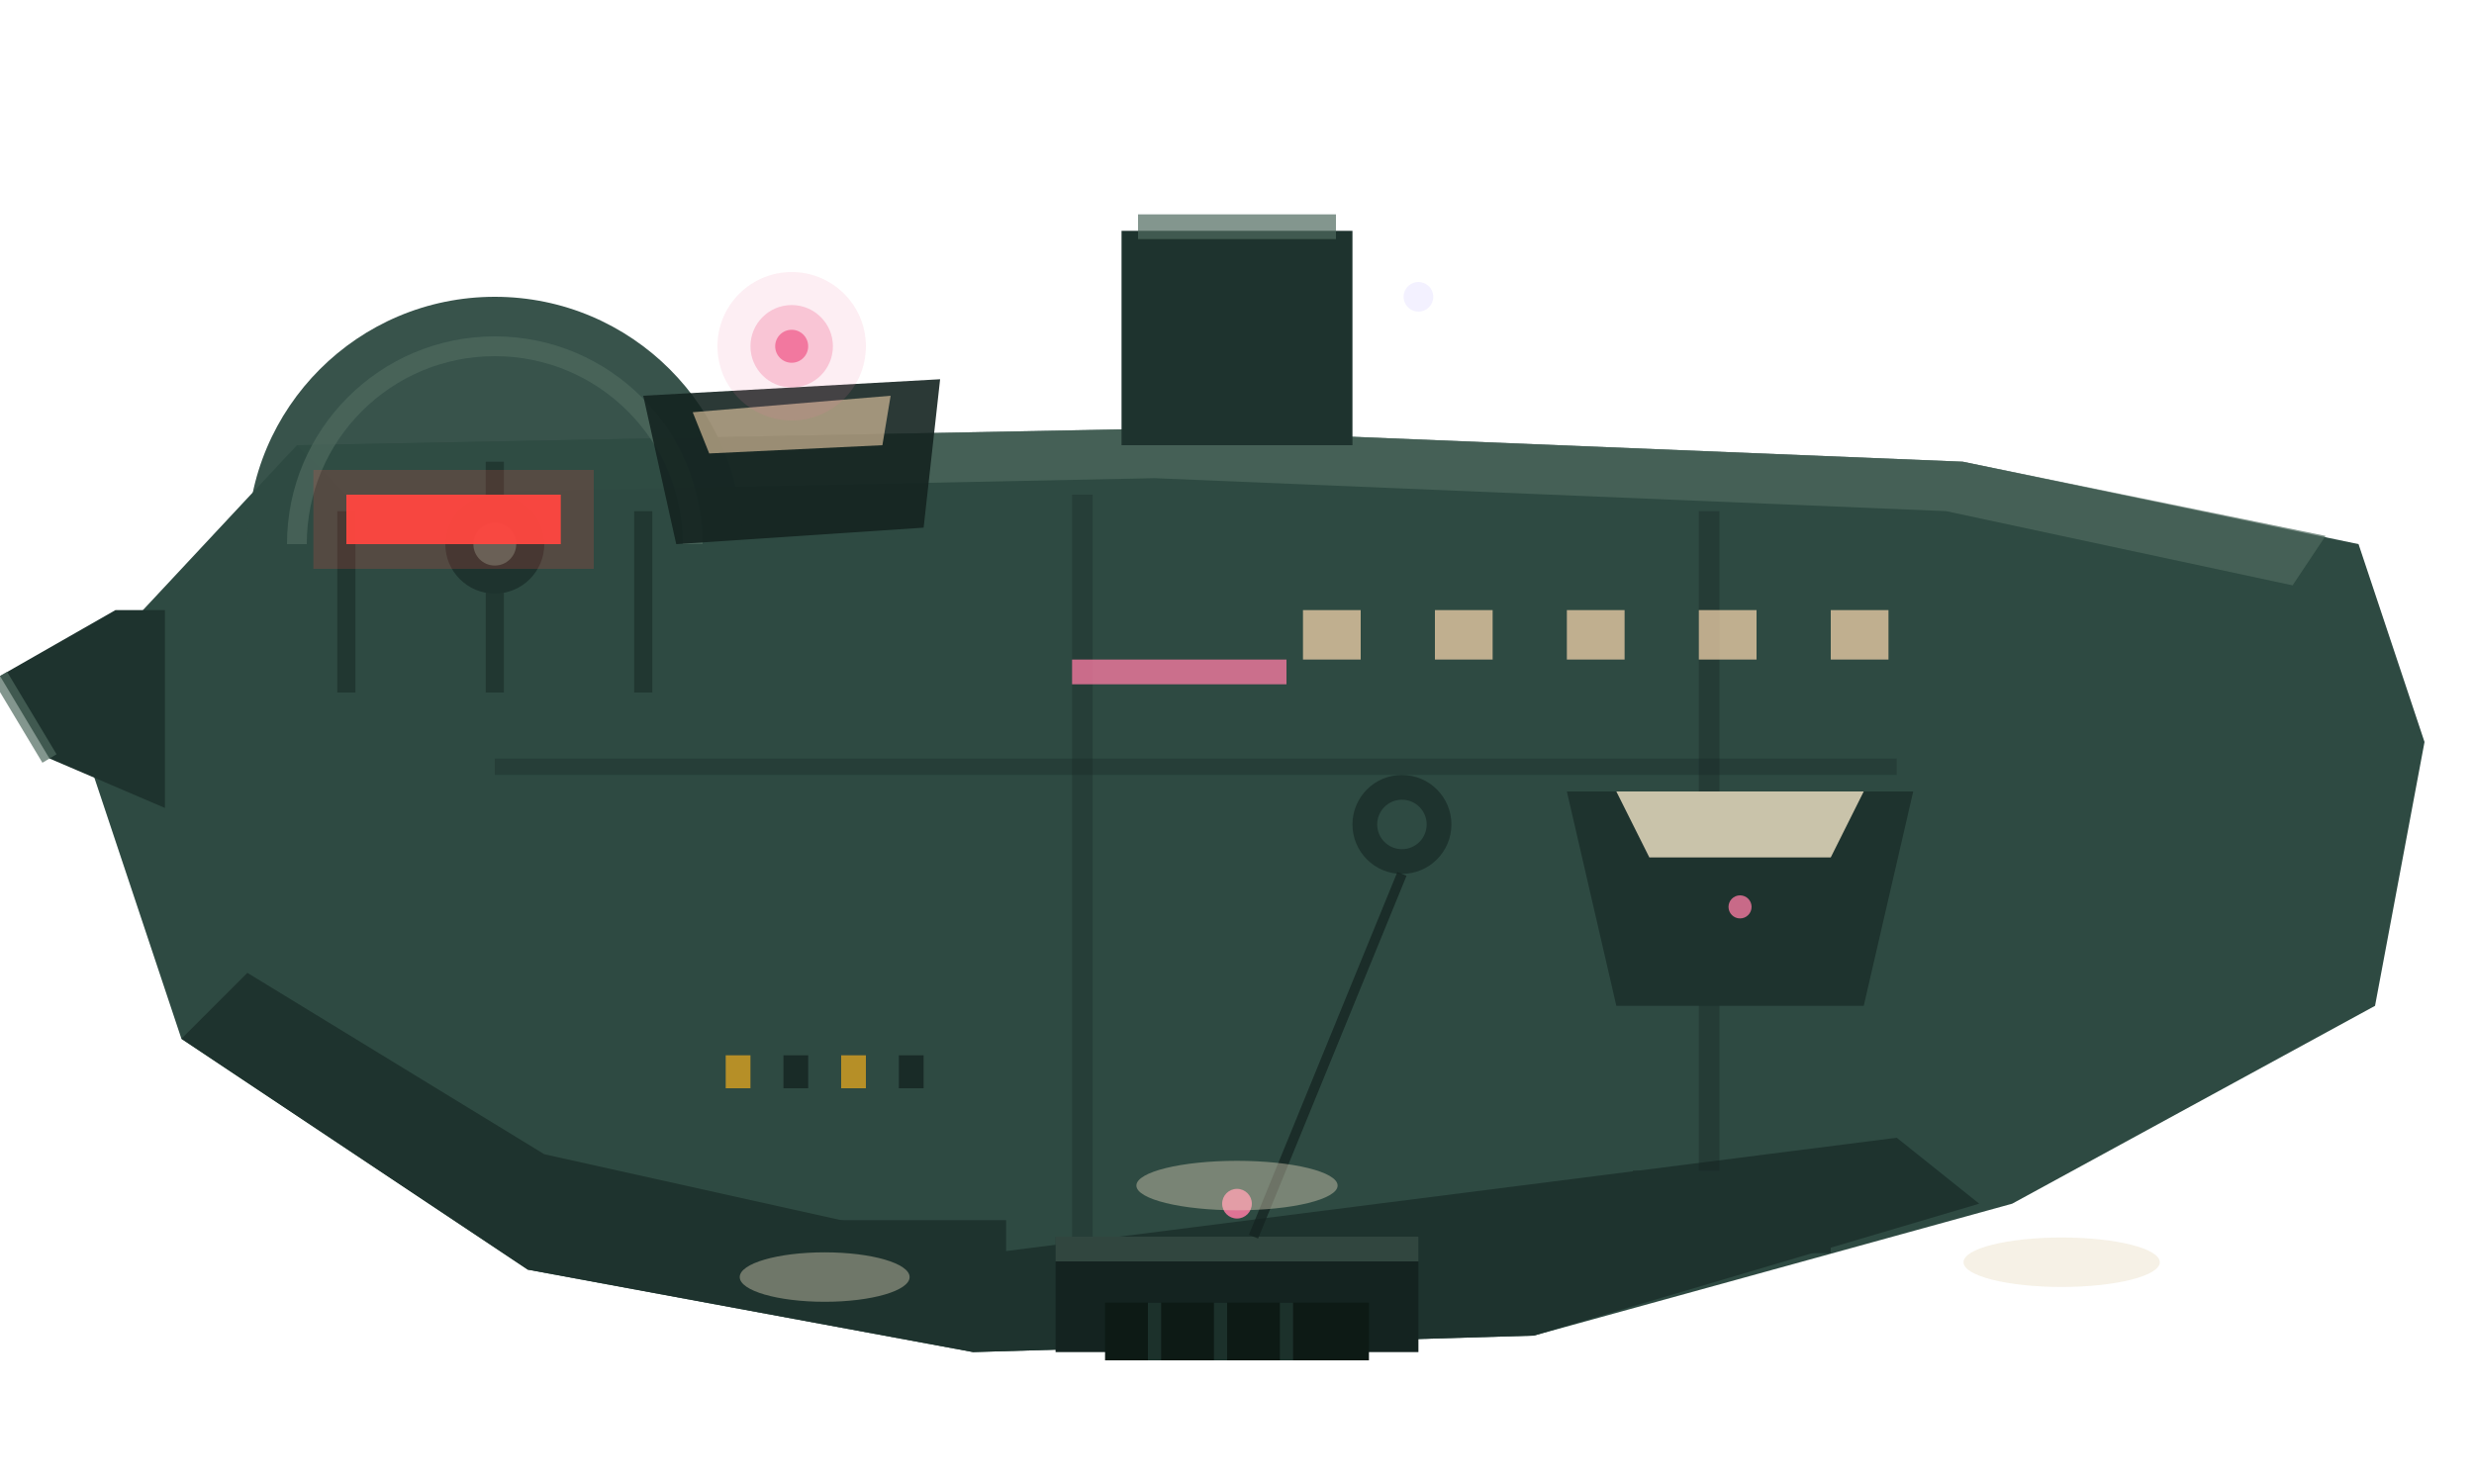
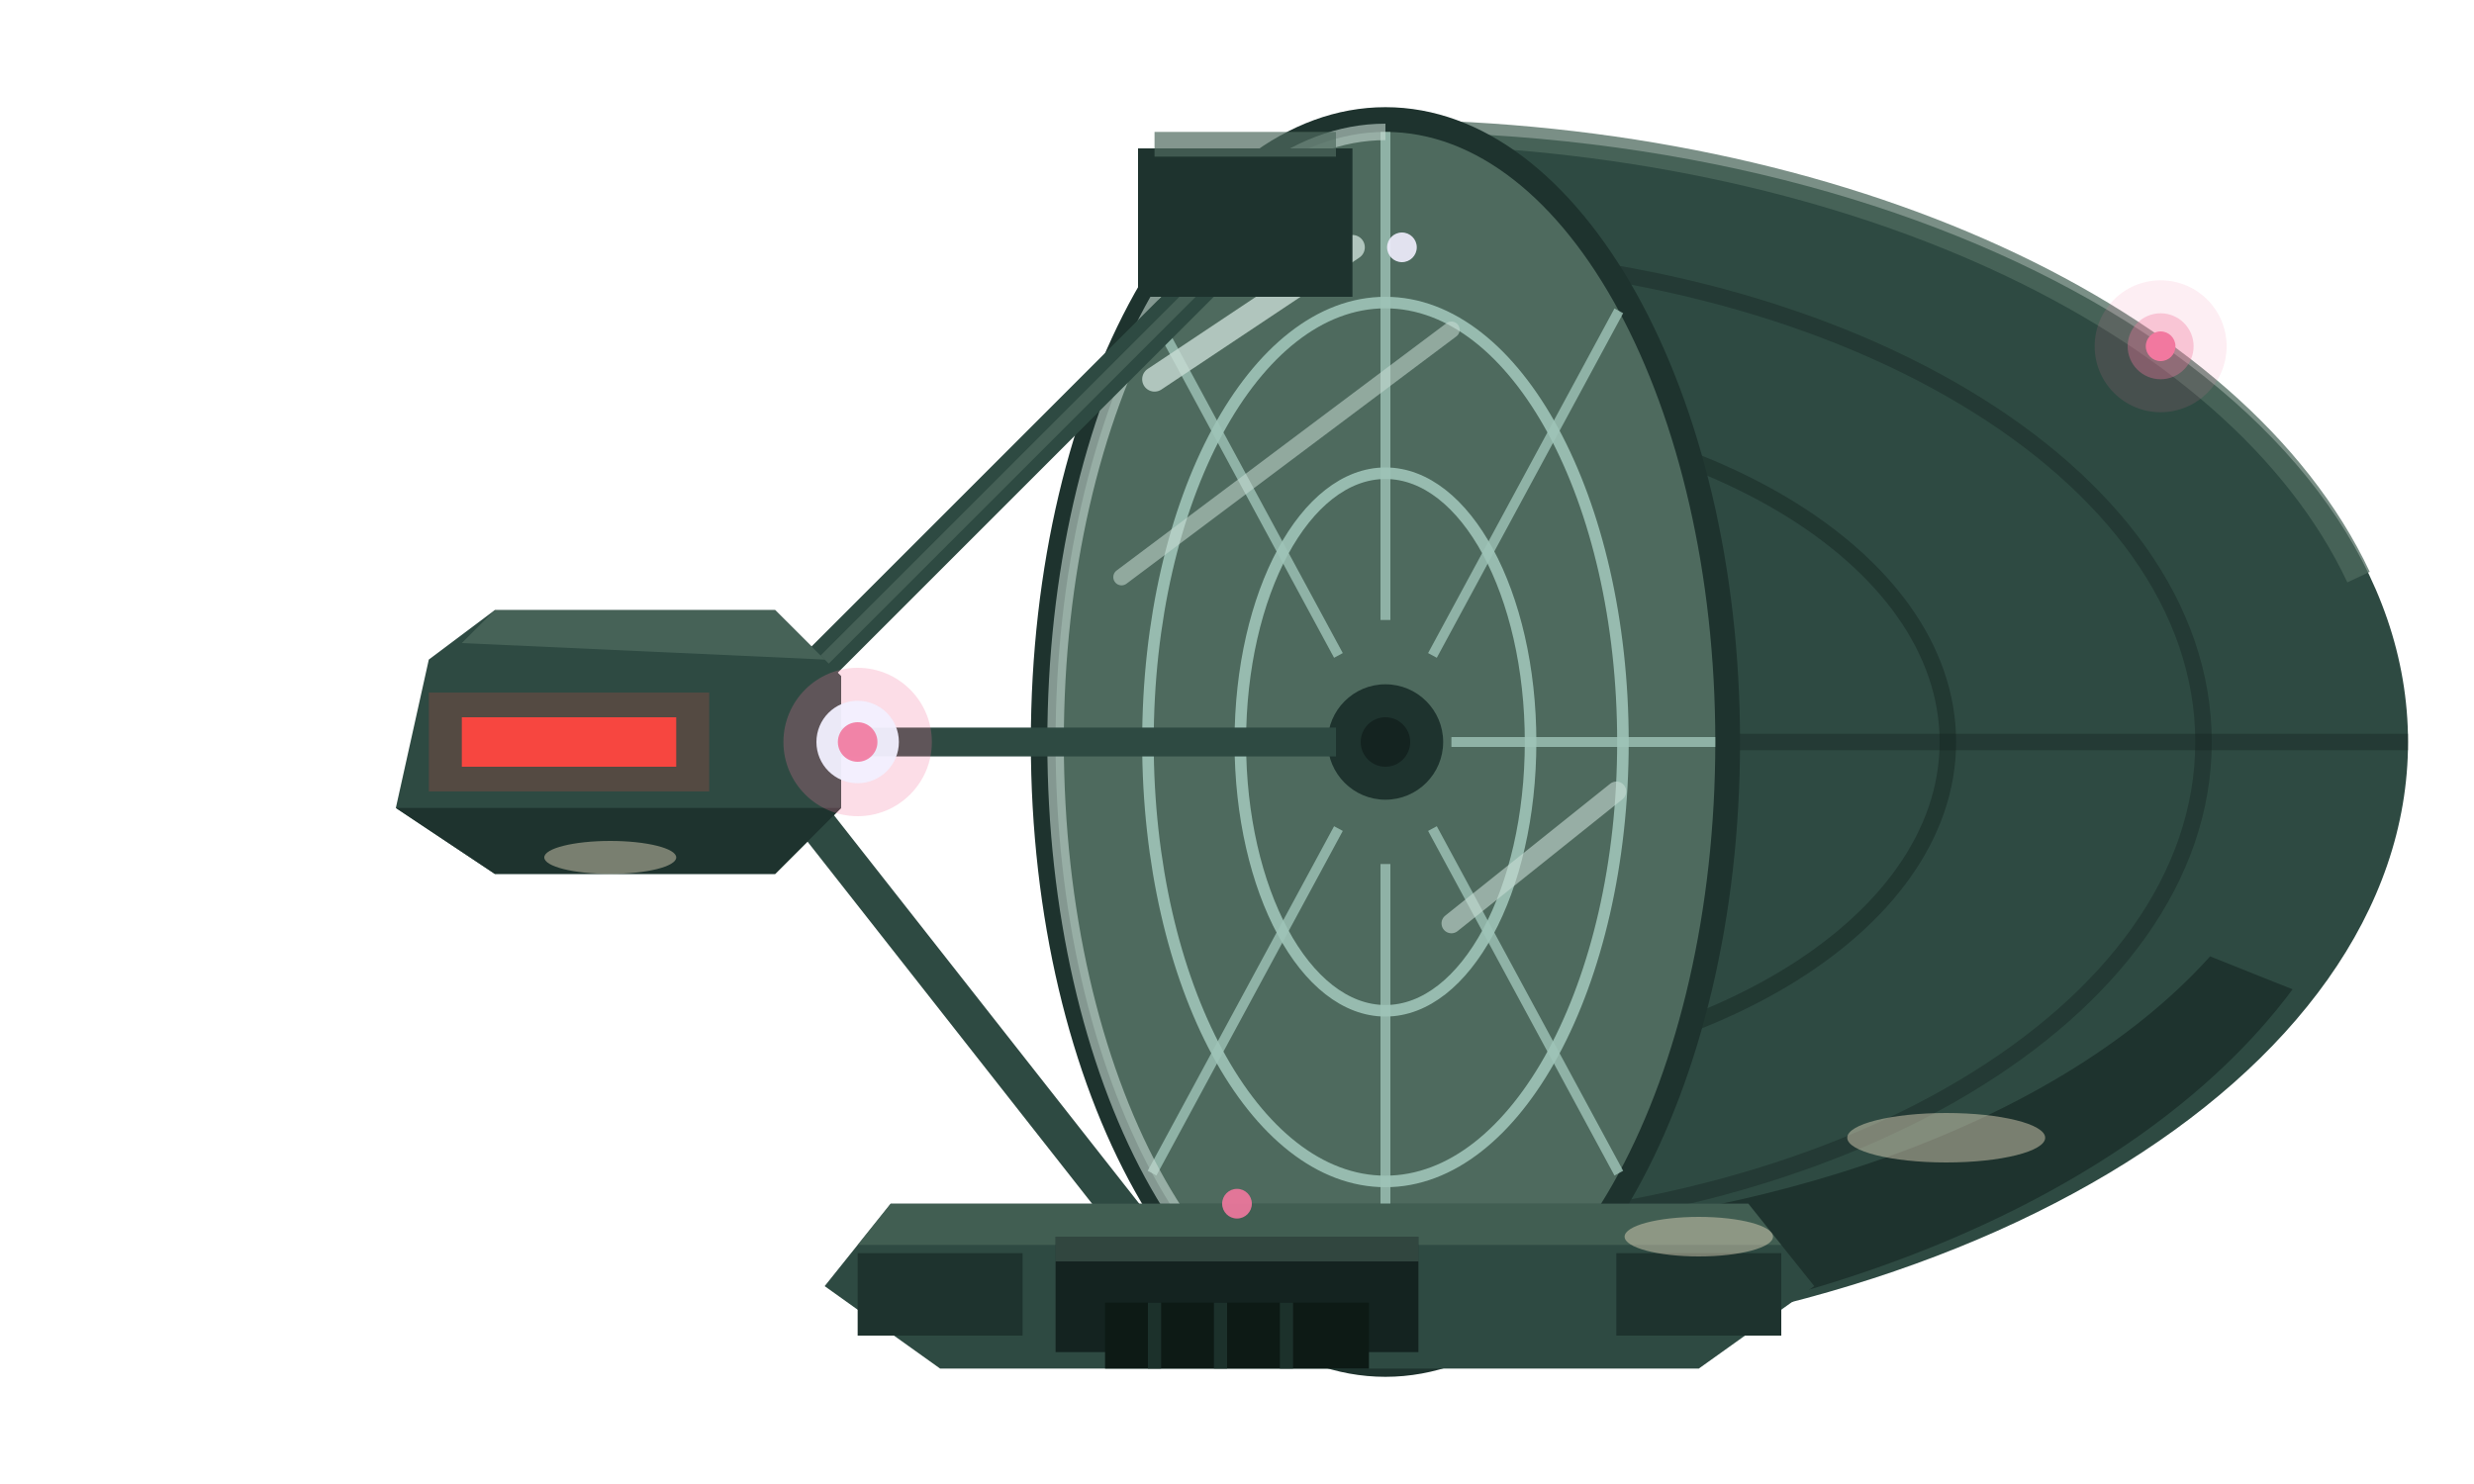
<svg xmlns="http://www.w3.org/2000/svg" viewBox="0 0 300 180" width="300" height="180">
  <defs>

</defs>
-   <polygon points="8,84 36,54 140,52 238,56 286,66 294,90 288,122 244,146 186,162 118,164 64,154 22,126" fill="#2e4a42" />
-   <polygon points="36,54 140,52 238,56 282,65 278,71 236,62 140,58 42,60" fill="#4e6a5e" opacity="0.7" />
-   <polygon points="22,126 64,154 118,164 186,162 240,146 230,138 120,152 66,140 30,118" fill="#1e332e" />
-   <rect x="130" y="60" width="2.5" height="96" fill="#142320" opacity="0.3" />
-   <rect x="206" y="62" width="2.5" height="88" fill="#142320" opacity="0.35" />
-   <rect x="60" y="92" width="170" height="2" fill="#142320" opacity="0.3" />
-   <rect x="158" y="74" width="7" height="6" fill="#f0d0a8" opacity="0.75" />
-   <rect x="174" y="74" width="7" height="6" fill="#f0d0a8" opacity="0.75" />
-   <rect x="190" y="74" width="7" height="6" fill="#f0d0a8" opacity="0.75" />
-   <rect x="206" y="74" width="7" height="6" fill="#f0d0a8" opacity="0.75" />
-   <rect x="222" y="74" width="7" height="6" fill="#f0d0a8" opacity="0.75" />
-   <path d="M 30 66 A 30 30 0 0 1 90 66 L 90 84 L 30 84 Z" fill="#2e4a42" opacity="0.95" />
-   <path d="M 36 66 A 24 24 0 0 1 84 66" fill="none" stroke="#4e6a5e" stroke-width="2.4" opacity="0.7" />
-   <line x1="42" y1="62" x2="42" y2="84" stroke="#142320" stroke-width="2.2" opacity="0.5" />
-   <line x1="60" y1="56" x2="60" y2="84" stroke="#142320" stroke-width="2.2" opacity="0.5" />
-   <line x1="78" y1="62" x2="78" y2="84" stroke="#142320" stroke-width="2.2" opacity="0.5" />
-   <circle cx="60" cy="66" r="6" fill="#1e332e" />
-   <circle cx="60" cy="66" r="2.6" fill="#4e6a5e" opacity="0.9" />
-   <rect x="136" y="28" width="28" height="26" fill="#1e332e" />
-   <rect x="138" y="26" width="24" height="3" fill="#4e6a5e" opacity="0.7" />
-   <circle cx="172" cy="36" r="1.8" fill="#f2f0ff" opacity="0.9" />
+   <path d="M 168 16 A 124 74 0 0 1 168 164 Z" fill="#2e4a42" />
+   <path d="M 168 16 A 124 74 0 0 1 286 70" fill="none" stroke="#4e6a5e" stroke-width="3" opacity="0.75" />
+   <path d="M 278 120 A 124 74 0 0 1 168 164 L 168 150 A 110 62 0 0 0 268 116 Z" fill="#1e332e" />
+   <path d="M 168 49.3 A 68.2 40.7 0 0 1 168 130.7" fill="none" stroke="#142320" stroke-width="2" opacity="0.45" />
+   <path d="M 168 30.8 A 99.2 59.2 0 0 1 168 149.2" fill="none" stroke="#142320" stroke-width="2" opacity="0.4" />
+   <line x1="168" y1="90" x2="292" y2="90" stroke="#142320" stroke-width="2" opacity="0.4" />
+   <circle cx="262" cy="42" r="4" fill="#f2789f" opacity="0.35" />
+   <circle cx="262" cy="42" r="8" fill="#f2789f" opacity="0.13" />
+   <circle cx="262" cy="42" r="1.8" fill="#f2789f" />
+   <ellipse cx="168" cy="90" rx="43" ry="77" fill="#1e332e" />
+   <ellipse cx="168" cy="90" rx="40" ry="74" fill="#4e6a5e" />
+   <path d="M 168 36.7 A 28.8 53.3 0 1 0 168 143.3 A 28.8 53.3 0 1 0 168 36.7" fill="none" stroke="#9fc4b8" stroke-width="1.4" opacity="0.9" />
+   <path d="M 168 57.4 A 17.6 32.6 0 1 0 168 122.6 A 17.6 32.6 0 1 0 168 57.4" fill="none" stroke="#9fc4b8" stroke-width="1.4" opacity="0.9" />
+   <line x1="176" y1="90" x2="208" y2="90" stroke="#9fc4b8" stroke-width="1.2" opacity="0.8" />
+   <line x1="173.7" y1="100.5" x2="196.3" y2="142.3" stroke="#9fc4b8" stroke-width="1.2" opacity="0.8" />
+   <line x1="168" y1="104.8" x2="168" y2="164" stroke="#9fc4b8" stroke-width="1.2" opacity="0.8" />
+   <line x1="162.3" y1="100.5" x2="139.7" y2="142.3" stroke="#9fc4b8" stroke-width="1.2" opacity="0.8" />
+   <line x1="160" y1="90" x2="128" y2="90" stroke="#9fc4b8" stroke-width="1.2" opacity="0.8" />
+   <line x1="162.3" y1="79.5" x2="139.7" y2="37.7" stroke="#9fc4b8" stroke-width="1.2" opacity="0.8" />
+   <line x1="168" y1="75.2" x2="168" y2="16" stroke="#9fc4b8" stroke-width="1.2" opacity="0.8" />
+   <line x1="173.7" y1="79.5" x2="196.3" y2="37.7" stroke="#9fc4b8" stroke-width="1.2" opacity="0.8" />
+   <line x1="140" y1="46" x2="164" y2="30" stroke="#c8dcd4" stroke-width="3" stroke-linecap="round" opacity="0.8" />
+   <line x1="136" y1="70" x2="176" y2="40" stroke="#c8dcd4" stroke-width="2" stroke-linecap="round" opacity="0.55" />
+   <line x1="176" y1="112" x2="196" y2="96" stroke="#c8dcd4" stroke-width="2.4" stroke-linecap="round" opacity="0.6" />
+   <path d="M 168 16 A 40 74 0 0 0 168 164" fill="none" stroke="#c8dcd4" stroke-width="2" opacity="0.6" />
+   <circle cx="168" cy="90" r="7" fill="#1e332e" />
+   <circle cx="168" cy="90" r="3" fill="#142320" />
+   <line x1="96" y1="84" x2="150" y2="30" stroke="#2e4a42" stroke-width="4.5" />
+   <line x1="98" y1="90" x2="162" y2="90" stroke="#2e4a42" stroke-width="3.5" />
+   <line x1="96" y1="96" x2="140" y2="152" stroke="#2e4a42" stroke-width="4.5" />
+   <line x1="96" y1="84" x2="150" y2="30" stroke="#4e6a5e" stroke-width="1.4" opacity="0.7" />
+   <rect x="138" y="18" width="26" height="18" fill="#1e332e" />
+   <rect x="140" y="16" width="22" height="3" fill="#4e6a5e" opacity="0.7" />
+   <circle cx="170" cy="30" r="1.8" fill="#f2f0ff" opacity="0.9" />
+   <polygon points="108,146 212,146 220,156 206,166 114,166 100,156" fill="#2e4a42" />
+   <polygon points="108,146 212,146 216,151 104,151" fill="#4e6a5e" opacity="0.6" />
+   <rect x="104" y="152" width="20" height="10" fill="#1e332e" />
+   <rect x="196" y="152" width="20" height="10" fill="#1e332e" />
  <rect x="128" y="150" width="44" height="14" fill="#142320" />
  <rect x="128" y="150" width="44" height="3" fill="#4e6a5e" opacity="0.5" />
-   <rect x="134" y="158" width="32" height="7" fill="#0d1a15" />
-   <line x1="140" y1="158" x2="140" y2="165" stroke="#1e332e" stroke-width="1.6" opacity="0.9" />
-   <line x1="148" y1="158" x2="148" y2="165" stroke="#1e332e" stroke-width="1.6" opacity="0.9" />
-   <line x1="156" y1="158" x2="156" y2="165" stroke="#1e332e" stroke-width="1.6" opacity="0.9" />
+   <rect x="134" y="158" width="32" height="8" fill="#0d1a15" />
+   <line x1="140" y1="158" x2="140" y2="166" stroke="#1e332e" stroke-width="1.6" opacity="0.9" />
+   <line x1="148" y1="158" x2="148" y2="166" stroke="#1e332e" stroke-width="1.6" opacity="0.9" />
+   <line x1="156" y1="158" x2="156" y2="166" stroke="#1e332e" stroke-width="1.6" opacity="0.9" />
  <circle cx="150" cy="146" r="1.8" fill="#f2789f" opacity="0.9" />
-   <polygon points="78,48 114,46 112,64 82,66" fill="#142320" opacity="0.9" />
-   <polygon points="84,50 108,48 107,54 86,55" fill="#f0d0a8" opacity="0.6" />
-   <circle cx="96" cy="42" r="5" fill="#f2789f" opacity="0.35" />
-   <circle cx="96" cy="42" r="9" fill="#f2789f" opacity="0.13" />
-   <circle cx="96" cy="42" r="2" fill="#f2789f" />
-   <polygon points="190,96 232,96 226,122 196,122" fill="#1e332e" />
-   <polygon points="196,96 226,96 222,104 200,104" fill="#e8dcc0" opacity="0.85" />
-   <circle cx="211" cy="110" r="1.4" fill="#f2789f" opacity="0.8" />
-   <rect x="98" y="148" width="24" height="10" fill="#1e332e" />
-   <rect x="198" y="142" width="24" height="10" fill="#1e332e" />
-   <polygon points="0,82 14,74 20,74 20,98 6,92" fill="#1e332e" />
-   <line x1="0" y1="82" x2="6" y2="92" stroke="#4e6a5e" stroke-width="2" opacity="0.7" />
-   <rect x="38" y="57" width="34" height="12" fill="#ff4640" opacity="0.18" />
-   <rect x="42" y="60" width="26" height="6" fill="#ff4640" opacity="0.95" />
-   <circle cx="170" cy="100" r="6" fill="#1e332e" />
-   <circle cx="170" cy="100" r="3" fill="#2e4a42" />
-   <line x1="170" y1="106" x2="152" y2="150" stroke="#142320" stroke-width="1.2" opacity="0.75" />
-   <rect x="130" y="80" width="26" height="3" fill="#f2789f" opacity="0.8" />
-   <rect x="88" y="128" width="3" height="4" fill="#d8a021" opacity="0.8" />
-   <rect x="95" y="128" width="3" height="4" fill="#142320" opacity="0.8" />
-   <rect x="102" y="128" width="3" height="4" fill="#d8a021" opacity="0.8" />
-   <rect x="109" y="128" width="3" height="4" fill="#142320" opacity="0.8" />
-   <ellipse cx="100" cy="154.9" rx="10.3" ry="3" fill="#e8dcc0" opacity="0.4" />
-   <ellipse cx="150" cy="143.8" rx="12.2" ry="3" fill="#e8dcc0" opacity="0.4" />
-   <ellipse cx="250" cy="153.1" rx="11.9" ry="3" fill="#e8dcc0" opacity="0.4" />
+   <polygon points="52,80 60,74 94,74 102,82 102,98 94,106 60,106 48,98" fill="#2e4a42" />
+   <polygon points="60,74 94,74 100,80 56,78" fill="#4e6a5e" opacity="0.75" />
+   <polygon points="48,98 102,98 94,106 60,106" fill="#1e332e" />
+   <rect x="52" y="84" width="34" height="12" fill="#ff4640" opacity="0.18" />
+   <rect x="56" y="87" width="26" height="6" fill="#ff4640" opacity="0.95" />
+   <circle cx="104" cy="90" r="9" fill="#f2789f" opacity="0.25" />
+   <circle cx="104" cy="90" r="5" fill="#f2f0ff" opacity="0.95" />
+   <circle cx="104" cy="90" r="2.4" fill="#f2789f" opacity="0.9" />
+   <ellipse cx="236" cy="138" rx="12" ry="3" fill="#e8dcc0" opacity="0.45" />
+   <ellipse cx="206" cy="150" rx="9" ry="2.4" fill="#e8dcc0" opacity="0.45" />
+   <ellipse cx="74" cy="104" rx="8" ry="2" fill="#e8dcc0" opacity="0.45" />
</svg>
